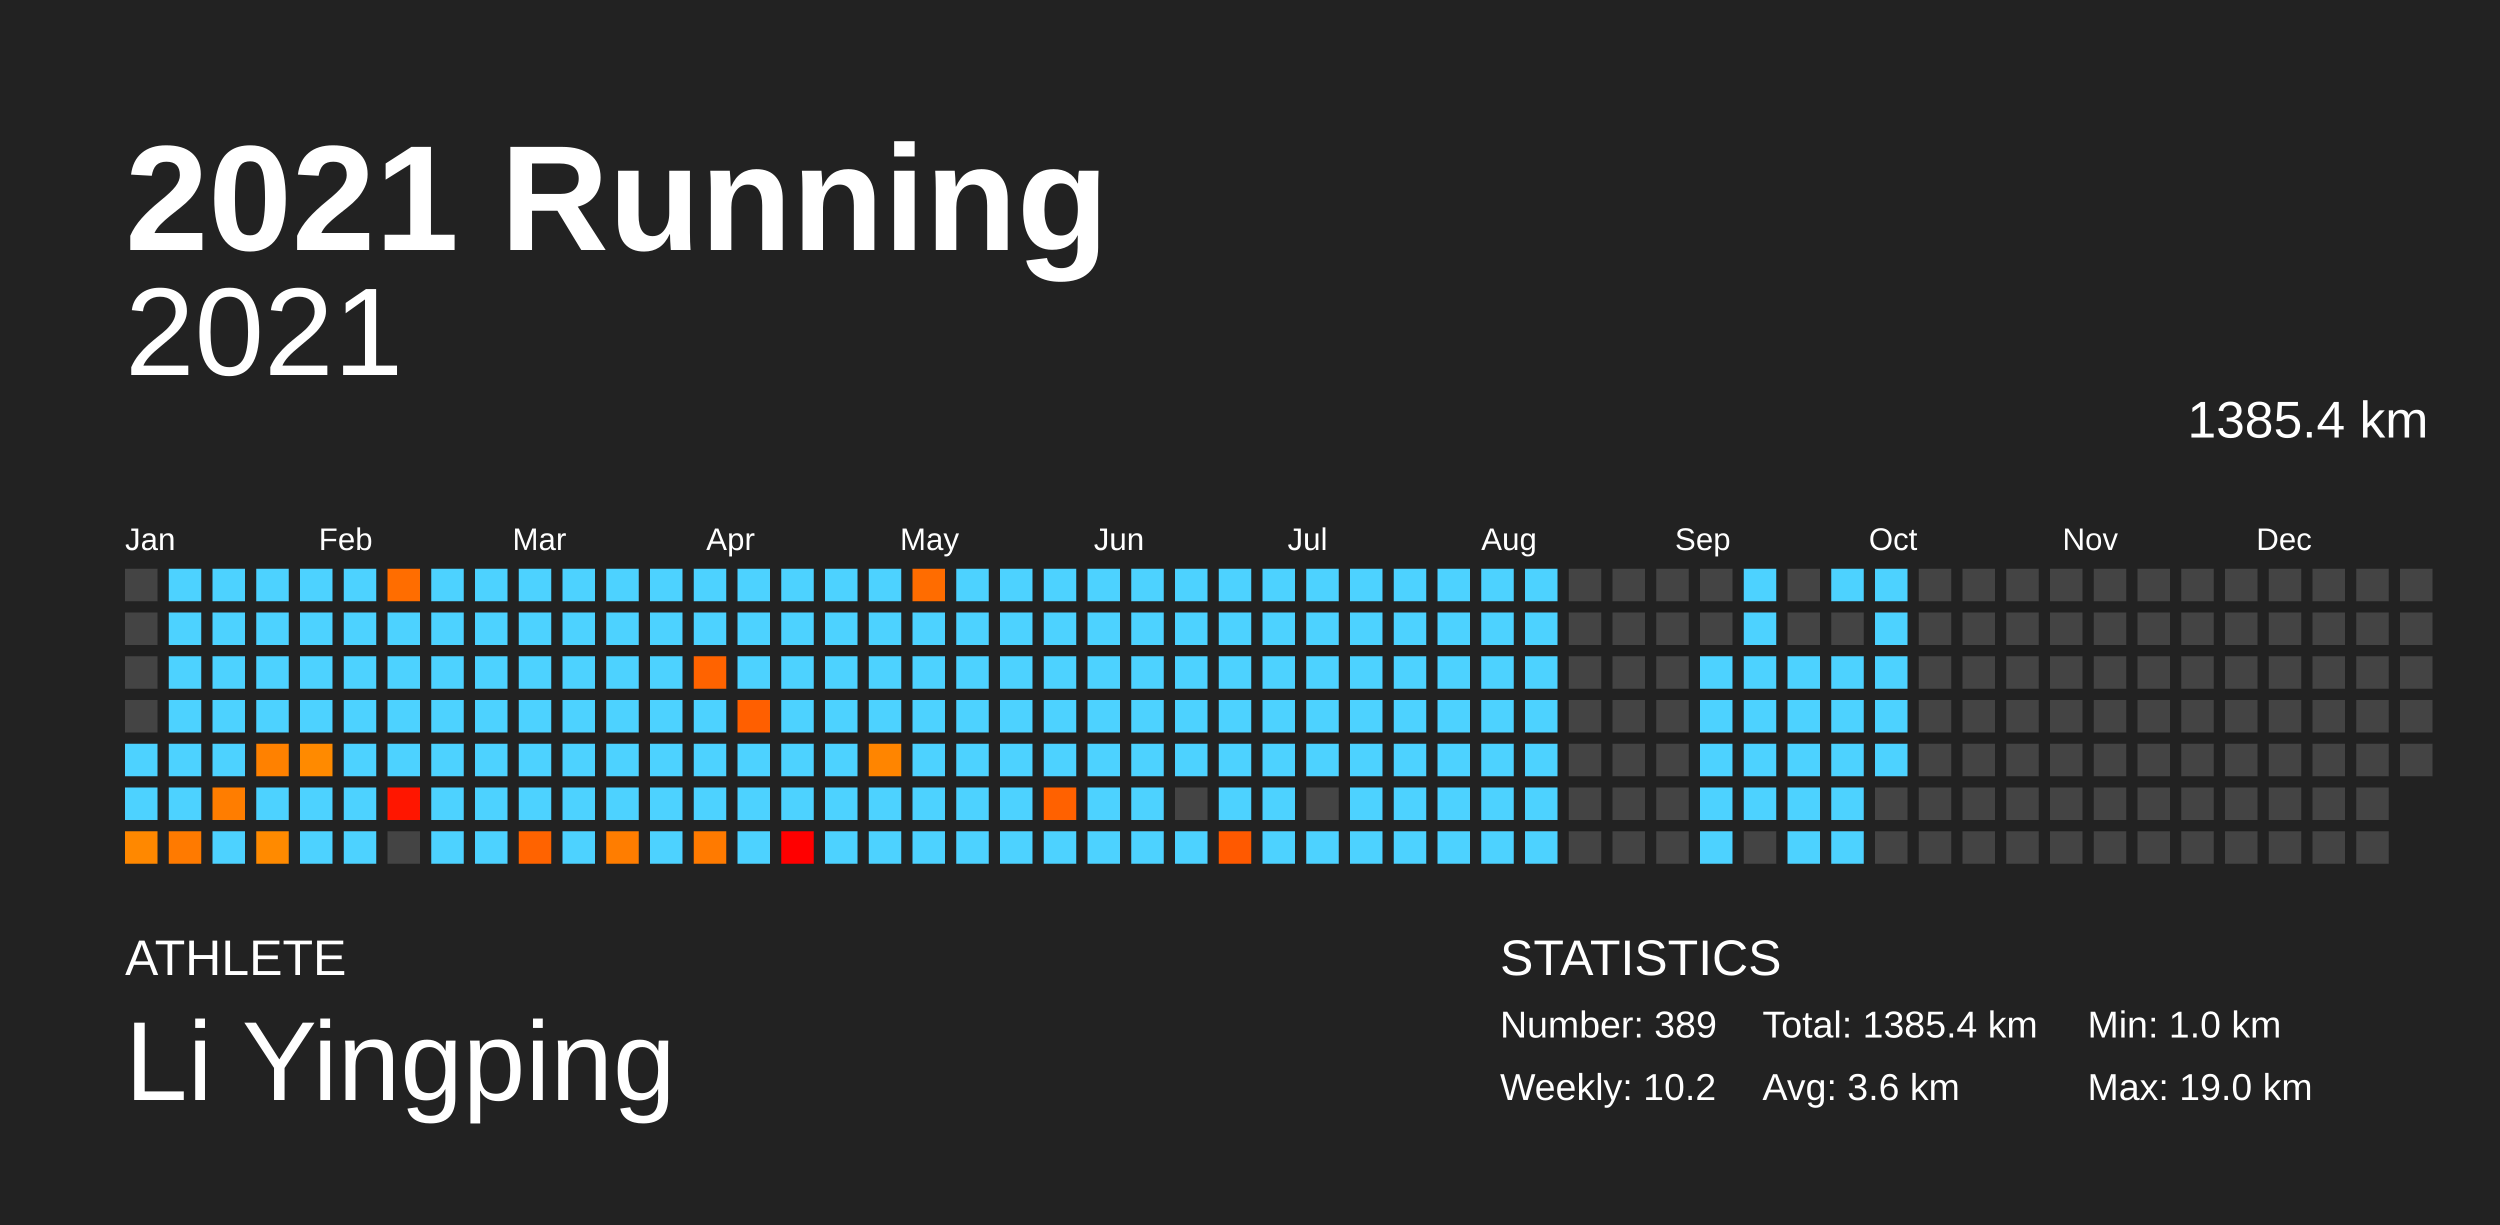
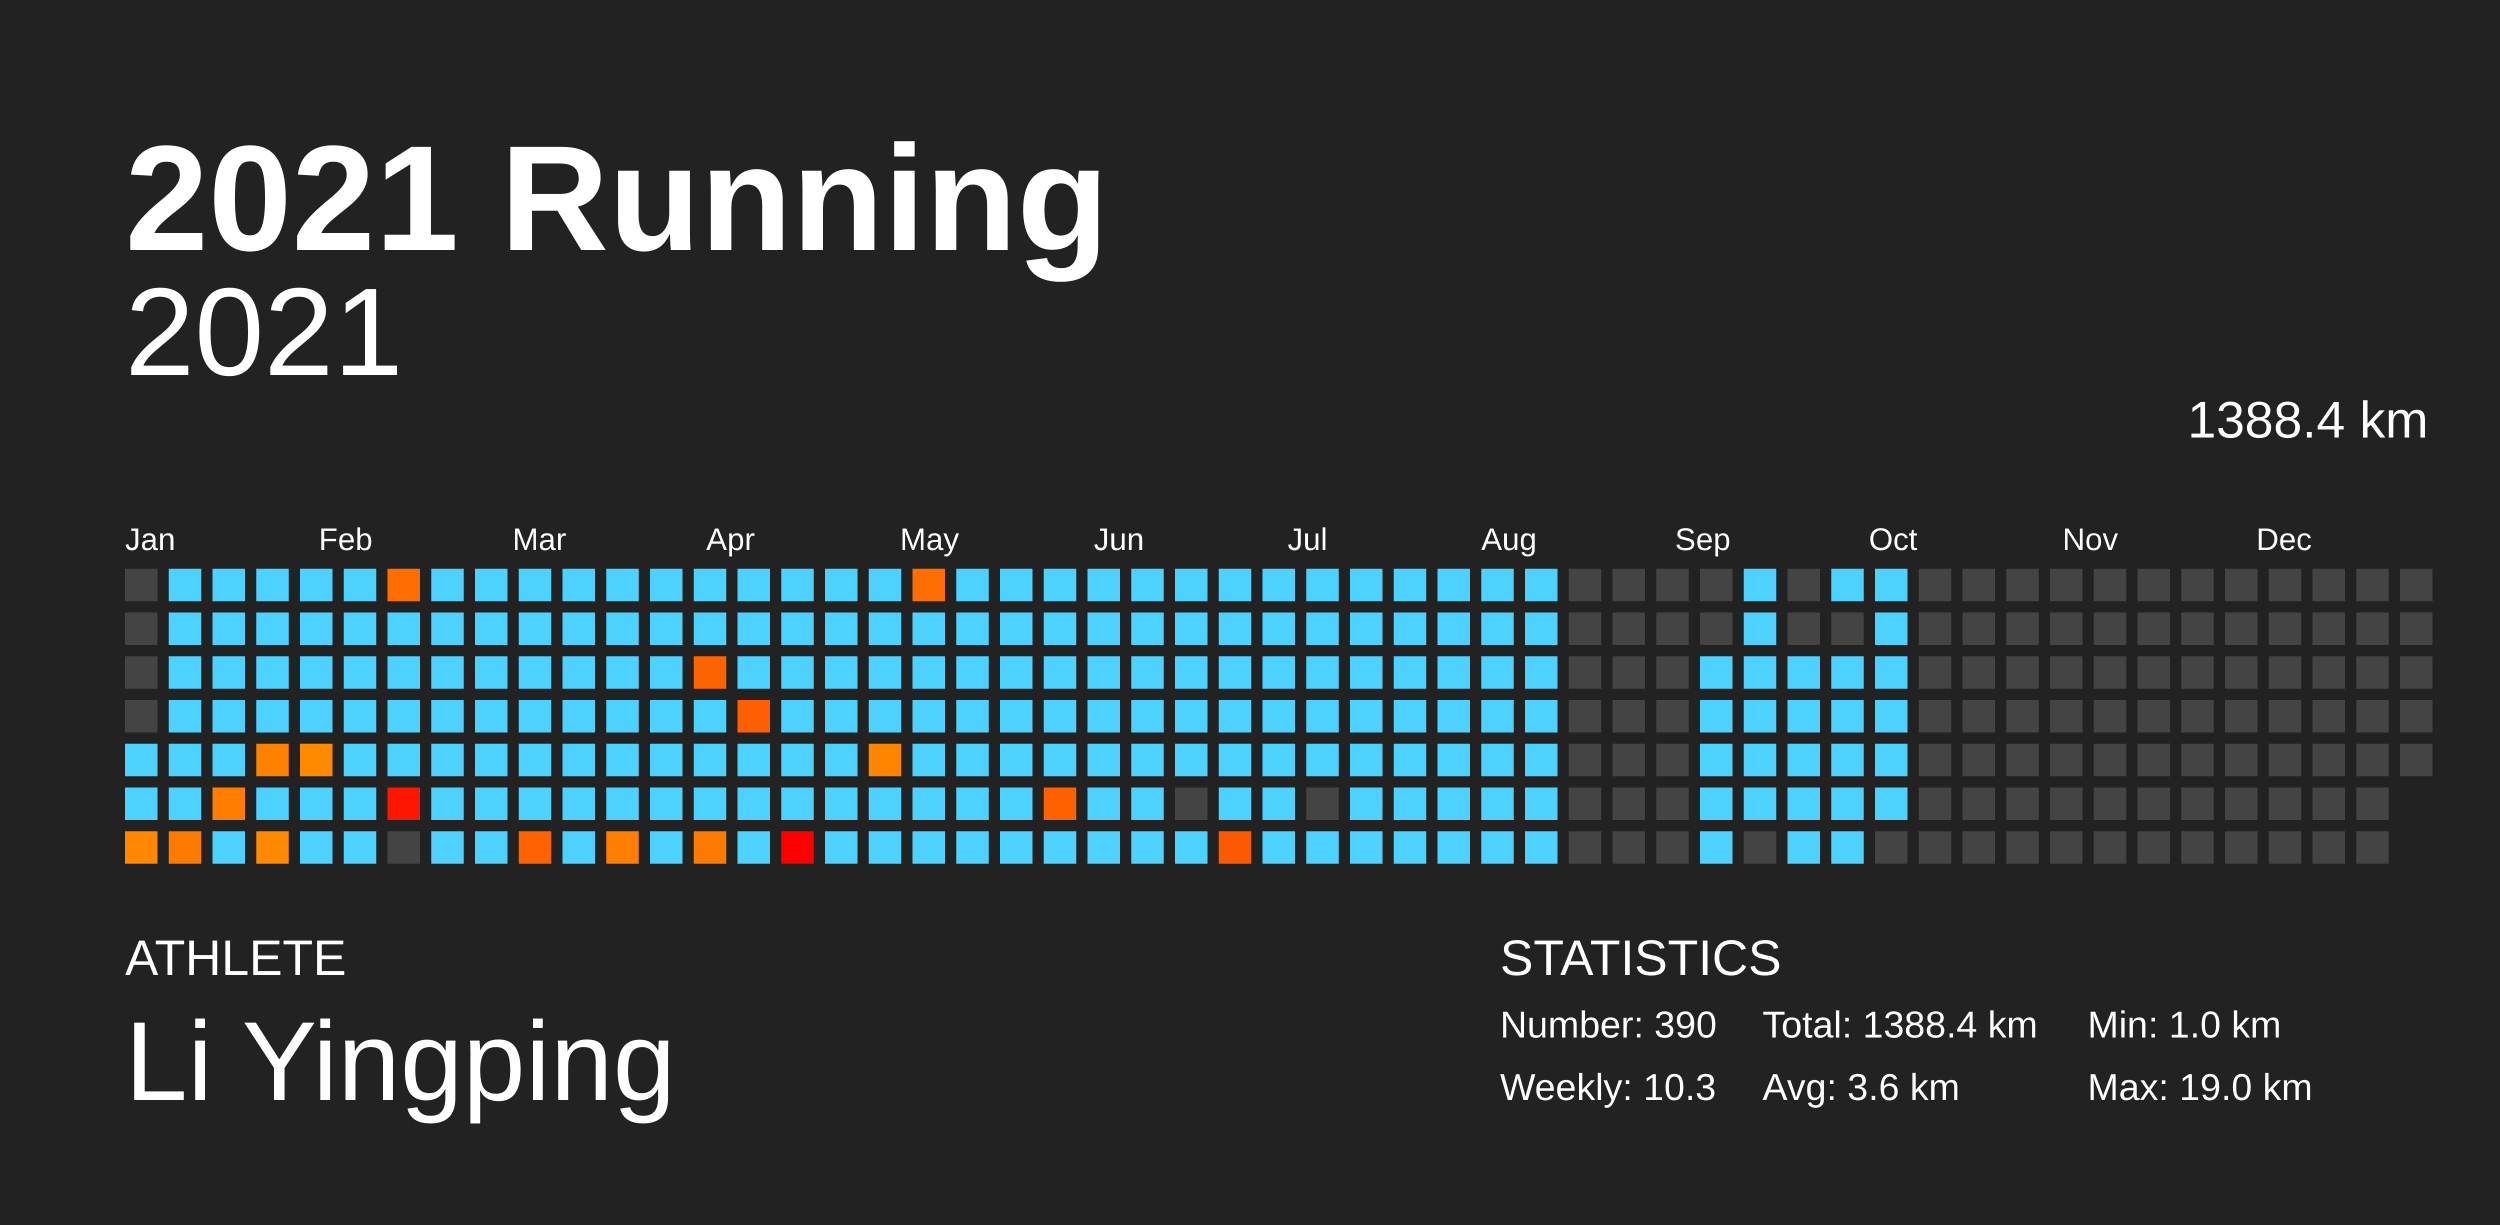
<svg xmlns="http://www.w3.org/2000/svg" baseProfile="full" height="98mm" version="1.1" viewBox="0,0,200,98" width="200mm">
  <defs />
  <rect fill="#222222" height="98" width="200" x="0" y="0" />
  <text fill="#FFFFFF" style="font-size:12px; font-family:Arial; font-weight:bold;" x="10" y="20">2021 Running</text>
  <text fill="#FFFFFF" style="font-size:4px; font-family:Arial" x="10" y="78">ATHLETE</text>
  <text fill="#FFFFFF" style="font-size:9px; font-family:Arial" x="10" y="88">Li Yingping</text>
  <text fill="#FFFFFF" style="font-size:4px; font-family:Arial" x="120" y="78">STATISTICS</text>
-   <text fill="#FFFFFF" style="font-size:3px; font-family:Arial" x="120" y="83">Number: 389</text>
-   <text fill="#FFFFFF" style="font-size:3px; font-family:Arial" x="120" y="88">Weekly: 10.2</text>
-   <text fill="#FFFFFF" style="font-size:3px; font-family:Arial" x="141" y="83">Total: 1385.4 km</text>
+   <text fill="#FFFFFF" style="font-size:3px; font-family:Arial" x="120" y="83">Number: 390</text>
+   <text fill="#FFFFFF" style="font-size:3px; font-family:Arial" x="120" y="88">Weekly: 10.3</text>
+   <text fill="#FFFFFF" style="font-size:3px; font-family:Arial" x="141" y="83">Total: 1388.4 km</text>
  <text fill="#FFFFFF" style="font-size:3px; font-family:Arial" x="141" y="88">Avg: 3.6 km</text>
  <text fill="#FFFFFF" style="font-size:3px; font-family:Arial" x="167" y="83">Min: 1.0 km</text>
  <text fill="#FFFFFF" style="font-size:3px; font-family:Arial" x="167" y="88">Max: 19.0 km</text>
  <text alignment-baseline="hanging" fill="#FFFFFF" style="font-size:10.0px; font-family:Arial;" x="10" y="30">2021</text>
-   <text alignment-baseline="hanging" fill="#FFFFFF" style="font-size:4.125px; font-family:Arial;" x="175" y="35">1385.4 km</text>
+   <text alignment-baseline="hanging" fill="#FFFFFF" style="font-size:4.125px; font-family:Arial;" x="175" y="35">1388.4 km</text>
  <text fill="#FFFFFF" style="font-size:2.5px; font-family:Arial" x="10.0" y="44">Jan</text>
  <text fill="#FFFFFF" style="font-size:2.5px; font-family:Arial" x="25.5" y="44">Feb</text>
  <text fill="#FFFFFF" style="font-size:2.5px; font-family:Arial" x="41.0" y="44">Mar</text>
  <text fill="#FFFFFF" style="font-size:2.5px; font-family:Arial" x="56.5" y="44">Apr</text>
  <text fill="#FFFFFF" style="font-size:2.5px; font-family:Arial" x="72.0" y="44">May</text>
  <text fill="#FFFFFF" style="font-size:2.5px; font-family:Arial" x="87.5" y="44">Jun</text>
  <text fill="#FFFFFF" style="font-size:2.5px; font-family:Arial" x="103.0" y="44">Jul</text>
  <text fill="#FFFFFF" style="font-size:2.5px; font-family:Arial" x="118.5" y="44">Aug</text>
  <text fill="#FFFFFF" style="font-size:2.5px; font-family:Arial" x="134.0" y="44">Sep</text>
  <text fill="#FFFFFF" style="font-size:2.5px; font-family:Arial" x="149.5" y="44">Oct</text>
  <text fill="#FFFFFF" style="font-size:2.5px; font-family:Arial" x="165.0" y="44">Nov</text>
  <text fill="#FFFFFF" style="font-size:2.5px; font-family:Arial" x="180.5" y="44">Dec</text>
  <rect fill="#444444" height="2.6" width="2.6" x="10.0" y="45.5" />
  <rect fill="#444444" height="2.6" width="2.6" x="10.0" y="49.0" />
  <rect fill="#444444" height="2.6" width="2.6" x="10.0" y="52.5" />
  <rect fill="#444444" height="2.6" width="2.6" x="10.0" y="56.0" />
  <rect fill="#4dd2ff" height="2.6" width="2.6" x="10.0" y="59.5" />
  <rect fill="#4dd2ff" height="2.6" width="2.6" x="10.0" y="63.0" />
  <rect fill="#ff8800" height="2.6" width="2.6" x="10.0" y="66.5" />
  <rect fill="#4dd2ff" height="2.6" width="2.6" x="13.5" y="45.5" />
  <rect fill="#4dd2ff" height="2.6" width="2.6" x="13.5" y="49.0" />
  <rect fill="#4dd2ff" height="2.6" width="2.6" x="13.5" y="52.5" />
  <rect fill="#4dd2ff" height="2.6" width="2.6" x="13.5" y="56.0" />
  <rect fill="#4dd2ff" height="2.6" width="2.6" x="13.5" y="59.5" />
  <rect fill="#4dd2ff" height="2.6" width="2.6" x="13.5" y="63.0" />
  <rect fill="#ff7a00" height="2.6" width="2.6" x="13.5" y="66.5" />
  <rect fill="#4dd2ff" height="2.6" width="2.6" x="17.0" y="45.5" />
  <rect fill="#4dd2ff" height="2.6" width="2.6" x="17.0" y="49.0" />
  <rect fill="#4dd2ff" height="2.6" width="2.6" x="17.0" y="52.5" />
  <rect fill="#4dd2ff" height="2.6" width="2.6" x="17.0" y="56.0" />
  <rect fill="#4dd2ff" height="2.6" width="2.6" x="17.0" y="59.5" />
  <rect fill="#ff7d00" height="2.6" width="2.6" x="17.0" y="63.0" />
  <rect fill="#4dd2ff" height="2.6" width="2.6" x="17.0" y="66.5" />
  <rect fill="#4dd2ff" height="2.6" width="2.6" x="20.5" y="45.5" />
  <rect fill="#4dd2ff" height="2.6" width="2.6" x="20.5" y="49.0" />
  <rect fill="#4dd2ff" height="2.6" width="2.6" x="20.5" y="52.5" />
  <rect fill="#4dd2ff" height="2.6" width="2.6" x="20.5" y="56.0" />
  <rect fill="#ff8100" height="2.6" width="2.6" x="20.5" y="59.5" />
  <rect fill="#4dd2ff" height="2.6" width="2.6" x="20.5" y="63.0" />
  <rect fill="#ff8a00" height="2.6" width="2.6" x="20.5" y="66.5" />
  <rect fill="#4dd2ff" height="2.6" width="2.6" x="24.0" y="45.5" />
  <rect fill="#4dd2ff" height="2.6" width="2.6" x="24.0" y="49.0" />
  <rect fill="#4dd2ff" height="2.6" width="2.6" x="24.0" y="52.5" />
  <rect fill="#4dd2ff" height="2.6" width="2.6" x="24.0" y="56.0" />
  <rect fill="#ff8a00" height="2.6" width="2.6" x="24.0" y="59.5" />
  <rect fill="#4dd2ff" height="2.6" width="2.6" x="24.0" y="63.0" />
  <rect fill="#4dd2ff" height="2.6" width="2.6" x="24.0" y="66.5" />
  <rect fill="#4dd2ff" height="2.6" width="2.6" x="27.5" y="45.5" />
  <rect fill="#4dd2ff" height="2.6" width="2.6" x="27.5" y="49.0" />
  <rect fill="#4dd2ff" height="2.6" width="2.6" x="27.5" y="52.5" />
  <rect fill="#4dd2ff" height="2.6" width="2.6" x="27.5" y="56.0" />
  <rect fill="#4dd2ff" height="2.6" width="2.6" x="27.5" y="59.5" />
  <rect fill="#4dd2ff" height="2.6" width="2.6" x="27.5" y="63.0" />
  <rect fill="#4dd2ff" height="2.6" width="2.6" x="27.5" y="66.5" />
  <rect fill="#ff6d00" height="2.6" width="2.6" x="31.0" y="45.5" />
  <rect fill="#4dd2ff" height="2.6" width="2.6" x="31.0" y="49.0" />
  <rect fill="#4dd2ff" height="2.6" width="2.6" x="31.0" y="52.5" />
  <rect fill="#4dd2ff" height="2.6" width="2.6" x="31.0" y="56.0" />
  <rect fill="#4dd2ff" height="2.6" width="2.6" x="31.0" y="59.5" />
  <rect fill="#ff1600" height="2.6" width="2.6" x="31.0" y="63.0" />
  <rect fill="#444444" height="2.6" width="2.6" x="31.0" y="66.5" />
  <rect fill="#4dd2ff" height="2.6" width="2.6" x="34.5" y="45.5" />
  <rect fill="#4dd2ff" height="2.6" width="2.6" x="34.5" y="49.0" />
  <rect fill="#4dd2ff" height="2.6" width="2.6" x="34.5" y="52.5" />
  <rect fill="#4dd2ff" height="2.6" width="2.6" x="34.5" y="56.0" />
  <rect fill="#4dd2ff" height="2.6" width="2.6" x="34.5" y="59.5" />
  <rect fill="#4dd2ff" height="2.6" width="2.6" x="34.5" y="63.0" />
  <rect fill="#4dd2ff" height="2.6" width="2.6" x="34.5" y="66.5" />
  <rect fill="#4dd2ff" height="2.6" width="2.6" x="38.0" y="45.5" />
  <rect fill="#4dd2ff" height="2.6" width="2.6" x="38.0" y="49.0" />
  <rect fill="#4dd2ff" height="2.6" width="2.6" x="38.0" y="52.5" />
  <rect fill="#4dd2ff" height="2.6" width="2.6" x="38.0" y="56.0" />
  <rect fill="#4dd2ff" height="2.6" width="2.6" x="38.0" y="59.5" />
  <rect fill="#4dd2ff" height="2.6" width="2.6" x="38.0" y="63.0" />
  <rect fill="#4dd2ff" height="2.6" width="2.6" x="38.0" y="66.5" />
  <rect fill="#4dd2ff" height="2.6" width="2.6" x="41.5" y="45.5" />
  <rect fill="#4dd2ff" height="2.6" width="2.6" x="41.5" y="49.0" />
  <rect fill="#4dd2ff" height="2.6" width="2.6" x="41.5" y="52.5" />
  <rect fill="#4dd2ff" height="2.6" width="2.6" x="41.5" y="56.0" />
  <rect fill="#4dd2ff" height="2.6" width="2.6" x="41.5" y="59.5" />
  <rect fill="#4dd2ff" height="2.6" width="2.6" x="41.5" y="63.0" />
  <rect fill="#ff6300" height="2.6" width="2.6" x="41.5" y="66.5" />
  <rect fill="#4dd2ff" height="2.6" width="2.6" x="45.0" y="45.5" />
  <rect fill="#4dd2ff" height="2.6" width="2.6" x="45.0" y="49.0" />
  <rect fill="#4dd2ff" height="2.6" width="2.6" x="45.0" y="52.5" />
  <rect fill="#4dd2ff" height="2.6" width="2.6" x="45.0" y="56.0" />
  <rect fill="#4dd2ff" height="2.6" width="2.6" x="45.0" y="59.5" />
  <rect fill="#4dd2ff" height="2.6" width="2.6" x="45.0" y="63.0" />
  <rect fill="#4dd2ff" height="2.6" width="2.6" x="45.0" y="66.5" />
  <rect fill="#4dd2ff" height="2.6" width="2.6" x="48.5" y="45.5" />
  <rect fill="#4dd2ff" height="2.6" width="2.6" x="48.5" y="49.0" />
  <rect fill="#4dd2ff" height="2.6" width="2.6" x="48.5" y="52.5" />
  <rect fill="#4dd2ff" height="2.6" width="2.6" x="48.5" y="56.0" />
  <rect fill="#4dd2ff" height="2.6" width="2.6" x="48.5" y="59.5" />
  <rect fill="#4dd2ff" height="2.6" width="2.6" x="48.5" y="63.0" />
  <rect fill="#ff7d00" height="2.6" width="2.6" x="48.5" y="66.5" />
  <rect fill="#4dd2ff" height="2.6" width="2.6" x="52.0" y="45.5" />
  <rect fill="#4dd2ff" height="2.6" width="2.6" x="52.0" y="49.0" />
  <rect fill="#4dd2ff" height="2.6" width="2.6" x="52.0" y="52.5" />
  <rect fill="#4dd2ff" height="2.6" width="2.6" x="52.0" y="56.0" />
  <rect fill="#4dd2ff" height="2.6" width="2.6" x="52.0" y="59.5" />
  <rect fill="#4dd2ff" height="2.6" width="2.6" x="52.0" y="63.0" />
  <rect fill="#4dd2ff" height="2.6" width="2.6" x="52.0" y="66.5" />
  <rect fill="#4dd2ff" height="2.6" width="2.6" x="55.5" y="45.5" />
  <rect fill="#4dd2ff" height="2.6" width="2.6" x="55.5" y="49.0" />
  <rect fill="#ff6300" height="2.6" width="2.6" x="55.5" y="52.5" />
  <rect fill="#4dd2ff" height="2.6" width="2.6" x="55.5" y="56.0" />
  <rect fill="#4dd2ff" height="2.6" width="2.6" x="55.5" y="59.5" />
  <rect fill="#4dd2ff" height="2.6" width="2.6" x="55.5" y="63.0" />
  <rect fill="#ff7a00" height="2.6" width="2.6" x="55.5" y="66.5" />
  <rect fill="#4dd2ff" height="2.6" width="2.6" x="59.0" y="45.5" />
  <rect fill="#4dd2ff" height="2.6" width="2.6" x="59.0" y="49.0" />
  <rect fill="#4dd2ff" height="2.6" width="2.6" x="59.0" y="52.5" />
  <rect fill="#ff5f00" height="2.6" width="2.6" x="59.0" y="56.0" />
  <rect fill="#4dd2ff" height="2.6" width="2.6" x="59.0" y="59.5" />
  <rect fill="#4dd2ff" height="2.6" width="2.6" x="59.0" y="63.0" />
  <rect fill="#4dd2ff" height="2.6" width="2.6" x="59.0" y="66.5" />
  <rect fill="#4dd2ff" height="2.6" width="2.6" x="62.5" y="45.5" />
  <rect fill="#4dd2ff" height="2.6" width="2.6" x="62.5" y="49.0" />
  <rect fill="#4dd2ff" height="2.6" width="2.6" x="62.5" y="52.5" />
  <rect fill="#4dd2ff" height="2.6" width="2.6" x="62.5" y="56.0" />
  <rect fill="#4dd2ff" height="2.6" width="2.6" x="62.5" y="59.5" />
  <rect fill="#4dd2ff" height="2.6" width="2.6" x="62.5" y="63.0" />
  <rect fill="red" height="2.6" width="2.6" x="62.5" y="66.5" />
  <rect fill="#4dd2ff" height="2.6" width="2.6" x="66.0" y="45.5" />
  <rect fill="#4dd2ff" height="2.6" width="2.6" x="66.0" y="49.0" />
  <rect fill="#4dd2ff" height="2.6" width="2.6" x="66.0" y="52.5" />
  <rect fill="#4dd2ff" height="2.6" width="2.6" x="66.0" y="56.0" />
  <rect fill="#4dd2ff" height="2.6" width="2.6" x="66.0" y="59.5" />
  <rect fill="#4dd2ff" height="2.6" width="2.6" x="66.0" y="63.0" />
  <rect fill="#4dd2ff" height="2.6" width="2.6" x="66.0" y="66.5" />
  <rect fill="#4dd2ff" height="2.6" width="2.6" x="69.5" y="45.5" />
  <rect fill="#4dd2ff" height="2.6" width="2.6" x="69.5" y="49.0" />
  <rect fill="#4dd2ff" height="2.6" width="2.6" x="69.5" y="52.5" />
  <rect fill="#4dd2ff" height="2.6" width="2.6" x="69.5" y="56.0" />
  <rect fill="#ff8500" height="2.6" width="2.6" x="69.5" y="59.5" />
  <rect fill="#4dd2ff" height="2.6" width="2.6" x="69.5" y="63.0" />
  <rect fill="#4dd2ff" height="2.6" width="2.6" x="69.5" y="66.5" />
  <rect fill="#ff6c00" height="2.6" width="2.6" x="73.0" y="45.5" />
  <rect fill="#4dd2ff" height="2.6" width="2.6" x="73.0" y="49.0" />
  <rect fill="#4dd2ff" height="2.6" width="2.6" x="73.0" y="52.5" />
  <rect fill="#4dd2ff" height="2.6" width="2.6" x="73.0" y="56.0" />
  <rect fill="#4dd2ff" height="2.6" width="2.6" x="73.0" y="59.5" />
  <rect fill="#4dd2ff" height="2.6" width="2.6" x="73.0" y="63.0" />
  <rect fill="#4dd2ff" height="2.6" width="2.6" x="73.0" y="66.5" />
  <rect fill="#4dd2ff" height="2.6" width="2.6" x="76.5" y="45.5" />
  <rect fill="#4dd2ff" height="2.6" width="2.6" x="76.5" y="49.0" />
  <rect fill="#4dd2ff" height="2.6" width="2.6" x="76.5" y="52.5" />
  <rect fill="#4dd2ff" height="2.6" width="2.6" x="76.5" y="56.0" />
  <rect fill="#4dd2ff" height="2.6" width="2.6" x="76.5" y="59.5" />
  <rect fill="#4dd2ff" height="2.6" width="2.6" x="76.5" y="63.0" />
  <rect fill="#4dd2ff" height="2.6" width="2.6" x="76.5" y="66.5" />
  <rect fill="#4dd2ff" height="2.6" width="2.6" x="80.0" y="45.5" />
  <rect fill="#4dd2ff" height="2.6" width="2.6" x="80.0" y="49.0" />
  <rect fill="#4dd2ff" height="2.6" width="2.6" x="80.0" y="52.5" />
  <rect fill="#4dd2ff" height="2.6" width="2.6" x="80.0" y="56.0" />
  <rect fill="#4dd2ff" height="2.6" width="2.6" x="80.0" y="59.5" />
  <rect fill="#4dd2ff" height="2.6" width="2.6" x="80.0" y="63.0" />
  <rect fill="#4dd2ff" height="2.6" width="2.6" x="80.0" y="66.5" />
  <rect fill="#4dd2ff" height="2.6" width="2.6" x="83.5" y="45.5" />
  <rect fill="#4dd2ff" height="2.6" width="2.6" x="83.5" y="49.0" />
  <rect fill="#4dd2ff" height="2.6" width="2.6" x="83.5" y="52.5" />
  <rect fill="#4dd2ff" height="2.6" width="2.6" x="83.5" y="56.0" />
  <rect fill="#4dd2ff" height="2.6" width="2.6" x="83.5" y="59.5" />
  <rect fill="#ff6100" height="2.6" width="2.6" x="83.5" y="63.0" />
  <rect fill="#4dd2ff" height="2.6" width="2.6" x="83.5" y="66.5" />
  <rect fill="#4dd2ff" height="2.6" width="2.6" x="87.0" y="45.5" />
  <rect fill="#4dd2ff" height="2.6" width="2.6" x="87.0" y="49.0" />
  <rect fill="#4dd2ff" height="2.6" width="2.6" x="87.0" y="52.5" />
  <rect fill="#4dd2ff" height="2.6" width="2.6" x="87.0" y="56.0" />
  <rect fill="#4dd2ff" height="2.6" width="2.6" x="87.0" y="59.5" />
  <rect fill="#4dd2ff" height="2.6" width="2.6" x="87.0" y="63.0" />
  <rect fill="#4dd2ff" height="2.6" width="2.6" x="87.0" y="66.5" />
  <rect fill="#4dd2ff" height="2.6" width="2.6" x="90.5" y="45.5" />
  <rect fill="#4dd2ff" height="2.6" width="2.6" x="90.5" y="49.0" />
  <rect fill="#4dd2ff" height="2.6" width="2.6" x="90.5" y="52.5" />
  <rect fill="#4dd2ff" height="2.6" width="2.6" x="90.5" y="56.0" />
  <rect fill="#4dd2ff" height="2.6" width="2.6" x="90.5" y="59.5" />
  <rect fill="#4dd2ff" height="2.6" width="2.6" x="90.5" y="63.0" />
  <rect fill="#4dd2ff" height="2.6" width="2.6" x="90.5" y="66.5" />
  <rect fill="#4dd2ff" height="2.6" width="2.6" x="94.0" y="45.5" />
  <rect fill="#4dd2ff" height="2.6" width="2.6" x="94.0" y="49.0" />
  <rect fill="#4dd2ff" height="2.6" width="2.6" x="94.0" y="52.5" />
  <rect fill="#4dd2ff" height="2.6" width="2.6" x="94.0" y="56.0" />
  <rect fill="#4dd2ff" height="2.6" width="2.6" x="94.0" y="59.5" />
  <rect fill="#444444" height="2.6" width="2.6" x="94.0" y="63.0" />
  <rect fill="#4dd2ff" height="2.6" width="2.6" x="94.0" y="66.5" />
  <rect fill="#4dd2ff" height="2.6" width="2.6" x="97.5" y="45.5" />
  <rect fill="#4dd2ff" height="2.6" width="2.6" x="97.5" y="49.0" />
  <rect fill="#4dd2ff" height="2.6" width="2.6" x="97.5" y="52.5" />
  <rect fill="#4dd2ff" height="2.6" width="2.6" x="97.5" y="56.0" />
  <rect fill="#4dd2ff" height="2.6" width="2.6" x="97.5" y="59.5" />
  <rect fill="#4dd2ff" height="2.6" width="2.6" x="97.5" y="63.0" />
  <rect fill="#ff5900" height="2.6" width="2.6" x="97.5" y="66.5" />
  <rect fill="#4dd2ff" height="2.6" width="2.6" x="101.0" y="45.5" />
  <rect fill="#4dd2ff" height="2.6" width="2.6" x="101.0" y="49.0" />
  <rect fill="#4dd2ff" height="2.6" width="2.6" x="101.0" y="52.5" />
  <rect fill="#4dd2ff" height="2.6" width="2.6" x="101.0" y="56.0" />
  <rect fill="#4dd2ff" height="2.6" width="2.6" x="101.0" y="59.5" />
  <rect fill="#4dd2ff" height="2.6" width="2.6" x="101.0" y="63.0" />
  <rect fill="#4dd2ff" height="2.6" width="2.6" x="101.0" y="66.5" />
  <rect fill="#4dd2ff" height="2.6" width="2.6" x="104.5" y="45.5" />
  <rect fill="#4dd2ff" height="2.6" width="2.6" x="104.5" y="49.0" />
  <rect fill="#4dd2ff" height="2.6" width="2.6" x="104.5" y="52.5" />
  <rect fill="#4dd2ff" height="2.6" width="2.6" x="104.5" y="56.0" />
  <rect fill="#4dd2ff" height="2.6" width="2.6" x="104.5" y="59.5" />
  <rect fill="#444444" height="2.6" width="2.6" x="104.5" y="63.0" />
  <rect fill="#4dd2ff" height="2.6" width="2.6" x="104.5" y="66.5" />
  <rect fill="#4dd2ff" height="2.6" width="2.6" x="108.0" y="45.5" />
  <rect fill="#4dd2ff" height="2.6" width="2.6" x="108.0" y="49.0" />
  <rect fill="#4dd2ff" height="2.6" width="2.6" x="108.0" y="52.5" />
  <rect fill="#4dd2ff" height="2.6" width="2.6" x="108.0" y="56.0" />
  <rect fill="#4dd2ff" height="2.6" width="2.6" x="108.0" y="59.5" />
  <rect fill="#4dd2ff" height="2.6" width="2.6" x="108.0" y="63.0" />
  <rect fill="#4dd2ff" height="2.6" width="2.6" x="108.0" y="66.5" />
  <rect fill="#4dd2ff" height="2.6" width="2.6" x="111.5" y="45.5" />
  <rect fill="#4dd2ff" height="2.6" width="2.6" x="111.5" y="49.0" />
  <rect fill="#4dd2ff" height="2.6" width="2.6" x="111.5" y="52.5" />
  <rect fill="#4dd2ff" height="2.6" width="2.6" x="111.5" y="56.0" />
  <rect fill="#4dd2ff" height="2.6" width="2.6" x="111.5" y="59.5" />
  <rect fill="#4dd2ff" height="2.6" width="2.6" x="111.5" y="63.0" />
  <rect fill="#4dd2ff" height="2.6" width="2.6" x="111.5" y="66.5" />
  <rect fill="#4dd2ff" height="2.6" width="2.6" x="115.0" y="45.5" />
  <rect fill="#4dd2ff" height="2.6" width="2.6" x="115.0" y="49.0" />
  <rect fill="#4dd2ff" height="2.6" width="2.6" x="115.0" y="52.5" />
  <rect fill="#4dd2ff" height="2.6" width="2.6" x="115.0" y="56.0" />
  <rect fill="#4dd2ff" height="2.6" width="2.6" x="115.0" y="59.5" />
  <rect fill="#4dd2ff" height="2.6" width="2.6" x="115.0" y="63.0" />
  <rect fill="#4dd2ff" height="2.6" width="2.6" x="115.0" y="66.5" />
  <rect fill="#4dd2ff" height="2.6" width="2.6" x="118.5" y="45.5" />
  <rect fill="#4dd2ff" height="2.6" width="2.6" x="118.5" y="49.0" />
  <rect fill="#4dd2ff" height="2.6" width="2.6" x="118.5" y="52.5" />
  <rect fill="#4dd2ff" height="2.6" width="2.6" x="118.5" y="56.0" />
  <rect fill="#4dd2ff" height="2.6" width="2.6" x="118.5" y="59.5" />
  <rect fill="#4dd2ff" height="2.6" width="2.6" x="118.5" y="63.0" />
  <rect fill="#4dd2ff" height="2.6" width="2.6" x="118.5" y="66.5" />
  <rect fill="#4dd2ff" height="2.6" width="2.6" x="122.0" y="45.5" />
  <rect fill="#4dd2ff" height="2.6" width="2.6" x="122.0" y="49.0" />
  <rect fill="#4dd2ff" height="2.6" width="2.6" x="122.0" y="52.5" />
  <rect fill="#4dd2ff" height="2.6" width="2.6" x="122.0" y="56.0" />
  <rect fill="#4dd2ff" height="2.6" width="2.6" x="122.0" y="59.5" />
  <rect fill="#4dd2ff" height="2.6" width="2.6" x="122.0" y="63.0" />
  <rect fill="#4dd2ff" height="2.6" width="2.6" x="122.0" y="66.5" />
  <rect fill="#444444" height="2.6" width="2.6" x="125.5" y="45.5" />
  <rect fill="#444444" height="2.6" width="2.6" x="125.5" y="49.0" />
  <rect fill="#444444" height="2.6" width="2.6" x="125.5" y="52.5" />
  <rect fill="#444444" height="2.6" width="2.6" x="125.5" y="56.0" />
  <rect fill="#444444" height="2.6" width="2.6" x="125.5" y="59.5" />
  <rect fill="#444444" height="2.6" width="2.6" x="125.5" y="63.0" />
  <rect fill="#444444" height="2.6" width="2.6" x="125.5" y="66.5" />
  <rect fill="#444444" height="2.6" width="2.6" x="129.0" y="45.5" />
  <rect fill="#444444" height="2.6" width="2.6" x="129.0" y="49.0" />
  <rect fill="#444444" height="2.6" width="2.6" x="129.0" y="52.5" />
  <rect fill="#444444" height="2.6" width="2.6" x="129.0" y="56.0" />
  <rect fill="#444444" height="2.6" width="2.6" x="129.0" y="59.5" />
  <rect fill="#444444" height="2.6" width="2.6" x="129.0" y="63.0" />
  <rect fill="#444444" height="2.6" width="2.6" x="129.0" y="66.5" />
  <rect fill="#444444" height="2.6" width="2.6" x="132.5" y="45.5" />
  <rect fill="#444444" height="2.6" width="2.6" x="132.5" y="49.0" />
  <rect fill="#444444" height="2.6" width="2.6" x="132.5" y="52.5" />
  <rect fill="#444444" height="2.6" width="2.6" x="132.5" y="56.0" />
  <rect fill="#444444" height="2.6" width="2.6" x="132.5" y="59.5" />
  <rect fill="#444444" height="2.6" width="2.6" x="132.5" y="63.0" />
  <rect fill="#444444" height="2.6" width="2.6" x="132.5" y="66.5" />
  <rect fill="#444444" height="2.6" width="2.6" x="136.0" y="45.5" />
  <rect fill="#444444" height="2.6" width="2.6" x="136.0" y="49.0" />
  <rect fill="#4dd2ff" height="2.6" width="2.6" x="136.0" y="52.5" />
  <rect fill="#4dd2ff" height="2.6" width="2.6" x="136.0" y="56.0" />
  <rect fill="#4dd2ff" height="2.6" width="2.6" x="136.0" y="59.5" />
  <rect fill="#4dd2ff" height="2.6" width="2.6" x="136.0" y="63.0" />
  <rect fill="#4dd2ff" height="2.6" width="2.6" x="136.0" y="66.5" />
  <rect fill="#4dd2ff" height="2.6" width="2.6" x="139.5" y="45.5" />
  <rect fill="#4dd2ff" height="2.6" width="2.6" x="139.5" y="49.0" />
  <rect fill="#4dd2ff" height="2.6" width="2.6" x="139.5" y="52.5" />
  <rect fill="#4dd2ff" height="2.6" width="2.6" x="139.5" y="56.0" />
  <rect fill="#4dd2ff" height="2.6" width="2.6" x="139.5" y="59.5" />
  <rect fill="#4dd2ff" height="2.6" width="2.6" x="139.5" y="63.0" />
  <rect fill="#444444" height="2.6" width="2.6" x="139.5" y="66.5" />
  <rect fill="#444444" height="2.6" width="2.6" x="143.0" y="45.5" />
  <rect fill="#444444" height="2.6" width="2.6" x="143.0" y="49.0" />
  <rect fill="#4dd2ff" height="2.6" width="2.6" x="143.0" y="52.5" />
  <rect fill="#4dd2ff" height="2.6" width="2.6" x="143.0" y="56.0" />
  <rect fill="#4dd2ff" height="2.6" width="2.6" x="143.0" y="59.5" />
  <rect fill="#4dd2ff" height="2.6" width="2.6" x="143.0" y="63.0" />
  <rect fill="#4dd2ff" height="2.6" width="2.6" x="143.0" y="66.5" />
  <rect fill="#4dd2ff" height="2.6" width="2.6" x="146.5" y="45.5" />
  <rect fill="#444444" height="2.6" width="2.6" x="146.5" y="49.0" />
  <rect fill="#4dd2ff" height="2.6" width="2.6" x="146.5" y="52.5" />
  <rect fill="#4dd2ff" height="2.6" width="2.6" x="146.5" y="56.0" />
  <rect fill="#4dd2ff" height="2.6" width="2.6" x="146.5" y="59.5" />
  <rect fill="#4dd2ff" height="2.6" width="2.6" x="146.5" y="63.0" />
  <rect fill="#4dd2ff" height="2.6" width="2.6" x="146.5" y="66.5" />
  <rect fill="#4dd2ff" height="2.6" width="2.6" x="150.0" y="45.5" />
  <rect fill="#4dd2ff" height="2.6" width="2.6" x="150.0" y="49.0" />
  <rect fill="#4dd2ff" height="2.6" width="2.6" x="150.0" y="52.5" />
  <rect fill="#4dd2ff" height="2.6" width="2.6" x="150.0" y="56.0" />
  <rect fill="#4dd2ff" height="2.6" width="2.6" x="150.0" y="59.5" />
-   <rect fill="#444444" height="2.6" width="2.6" x="150.0" y="63.0" />
+   <rect fill="#4dd2ff" height="2.6" width="2.6" x="150.0" y="63.0" />
  <rect fill="#444444" height="2.6" width="2.6" x="150.0" y="66.5" />
  <rect fill="#444444" height="2.6" width="2.6" x="153.5" y="45.5" />
  <rect fill="#444444" height="2.6" width="2.6" x="153.5" y="49.0" />
  <rect fill="#444444" height="2.6" width="2.6" x="153.5" y="52.5" />
  <rect fill="#444444" height="2.6" width="2.6" x="153.5" y="56.0" />
  <rect fill="#444444" height="2.6" width="2.6" x="153.5" y="59.5" />
  <rect fill="#444444" height="2.6" width="2.6" x="153.5" y="63.0" />
  <rect fill="#444444" height="2.6" width="2.6" x="153.5" y="66.5" />
  <rect fill="#444444" height="2.6" width="2.6" x="157.0" y="45.5" />
  <rect fill="#444444" height="2.6" width="2.6" x="157.0" y="49.0" />
  <rect fill="#444444" height="2.6" width="2.6" x="157.0" y="52.5" />
  <rect fill="#444444" height="2.6" width="2.6" x="157.0" y="56.0" />
  <rect fill="#444444" height="2.6" width="2.6" x="157.0" y="59.5" />
  <rect fill="#444444" height="2.6" width="2.6" x="157.0" y="63.0" />
  <rect fill="#444444" height="2.6" width="2.6" x="157.0" y="66.5" />
  <rect fill="#444444" height="2.6" width="2.6" x="160.5" y="45.5" />
  <rect fill="#444444" height="2.6" width="2.6" x="160.5" y="49.0" />
  <rect fill="#444444" height="2.6" width="2.6" x="160.5" y="52.5" />
  <rect fill="#444444" height="2.6" width="2.6" x="160.5" y="56.0" />
  <rect fill="#444444" height="2.6" width="2.6" x="160.5" y="59.5" />
  <rect fill="#444444" height="2.6" width="2.6" x="160.5" y="63.0" />
  <rect fill="#444444" height="2.6" width="2.6" x="160.5" y="66.5" />
  <rect fill="#444444" height="2.6" width="2.6" x="164.0" y="45.5" />
  <rect fill="#444444" height="2.6" width="2.6" x="164.0" y="49.0" />
  <rect fill="#444444" height="2.6" width="2.6" x="164.0" y="52.5" />
  <rect fill="#444444" height="2.6" width="2.6" x="164.0" y="56.0" />
  <rect fill="#444444" height="2.6" width="2.6" x="164.0" y="59.5" />
  <rect fill="#444444" height="2.6" width="2.6" x="164.0" y="63.0" />
  <rect fill="#444444" height="2.6" width="2.6" x="164.0" y="66.5" />
  <rect fill="#444444" height="2.6" width="2.6" x="167.5" y="45.5" />
  <rect fill="#444444" height="2.6" width="2.6" x="167.5" y="49.0" />
  <rect fill="#444444" height="2.6" width="2.6" x="167.5" y="52.5" />
  <rect fill="#444444" height="2.6" width="2.6" x="167.5" y="56.0" />
  <rect fill="#444444" height="2.6" width="2.6" x="167.5" y="59.5" />
  <rect fill="#444444" height="2.6" width="2.6" x="167.5" y="63.0" />
  <rect fill="#444444" height="2.6" width="2.6" x="167.5" y="66.5" />
  <rect fill="#444444" height="2.6" width="2.6" x="171.0" y="45.5" />
  <rect fill="#444444" height="2.6" width="2.6" x="171.0" y="49.0" />
  <rect fill="#444444" height="2.6" width="2.6" x="171.0" y="52.5" />
  <rect fill="#444444" height="2.6" width="2.6" x="171.0" y="56.0" />
  <rect fill="#444444" height="2.6" width="2.6" x="171.0" y="59.5" />
  <rect fill="#444444" height="2.6" width="2.6" x="171.0" y="63.0" />
  <rect fill="#444444" height="2.6" width="2.6" x="171.0" y="66.5" />
  <rect fill="#444444" height="2.6" width="2.6" x="174.5" y="45.5" />
  <rect fill="#444444" height="2.6" width="2.6" x="174.5" y="49.0" />
  <rect fill="#444444" height="2.6" width="2.6" x="174.5" y="52.5" />
  <rect fill="#444444" height="2.6" width="2.6" x="174.5" y="56.0" />
  <rect fill="#444444" height="2.6" width="2.6" x="174.5" y="59.5" />
  <rect fill="#444444" height="2.6" width="2.6" x="174.5" y="63.0" />
  <rect fill="#444444" height="2.6" width="2.6" x="174.5" y="66.5" />
  <rect fill="#444444" height="2.6" width="2.6" x="178.0" y="45.5" />
  <rect fill="#444444" height="2.6" width="2.6" x="178.0" y="49.0" />
  <rect fill="#444444" height="2.6" width="2.6" x="178.0" y="52.5" />
  <rect fill="#444444" height="2.6" width="2.6" x="178.0" y="56.0" />
  <rect fill="#444444" height="2.6" width="2.6" x="178.0" y="59.5" />
  <rect fill="#444444" height="2.6" width="2.6" x="178.0" y="63.0" />
  <rect fill="#444444" height="2.6" width="2.6" x="178.0" y="66.5" />
  <rect fill="#444444" height="2.6" width="2.6" x="181.5" y="45.5" />
  <rect fill="#444444" height="2.6" width="2.6" x="181.5" y="49.0" />
  <rect fill="#444444" height="2.6" width="2.6" x="181.5" y="52.5" />
  <rect fill="#444444" height="2.6" width="2.6" x="181.5" y="56.0" />
  <rect fill="#444444" height="2.6" width="2.6" x="181.5" y="59.5" />
  <rect fill="#444444" height="2.6" width="2.6" x="181.5" y="63.0" />
  <rect fill="#444444" height="2.6" width="2.6" x="181.5" y="66.5" />
  <rect fill="#444444" height="2.6" width="2.6" x="185.0" y="45.5" />
  <rect fill="#444444" height="2.6" width="2.6" x="185.0" y="49.0" />
  <rect fill="#444444" height="2.6" width="2.6" x="185.0" y="52.5" />
  <rect fill="#444444" height="2.6" width="2.6" x="185.0" y="56.0" />
  <rect fill="#444444" height="2.6" width="2.6" x="185.0" y="59.5" />
  <rect fill="#444444" height="2.6" width="2.6" x="185.0" y="63.0" />
  <rect fill="#444444" height="2.6" width="2.6" x="185.0" y="66.5" />
  <rect fill="#444444" height="2.6" width="2.6" x="188.5" y="45.5" />
  <rect fill="#444444" height="2.6" width="2.6" x="188.5" y="49.0" />
  <rect fill="#444444" height="2.6" width="2.6" x="188.5" y="52.5" />
  <rect fill="#444444" height="2.6" width="2.6" x="188.5" y="56.0" />
  <rect fill="#444444" height="2.6" width="2.6" x="188.5" y="59.5" />
  <rect fill="#444444" height="2.6" width="2.6" x="188.5" y="63.0" />
  <rect fill="#444444" height="2.6" width="2.6" x="188.5" y="66.5" />
  <rect fill="#444444" height="2.6" width="2.6" x="192.0" y="45.5" />
  <rect fill="#444444" height="2.6" width="2.6" x="192.0" y="49.0" />
  <rect fill="#444444" height="2.6" width="2.6" x="192.0" y="52.5" />
  <rect fill="#444444" height="2.6" width="2.6" x="192.0" y="56.0" />
  <rect fill="#444444" height="2.6" width="2.6" x="192.0" y="59.5" />
</svg>
